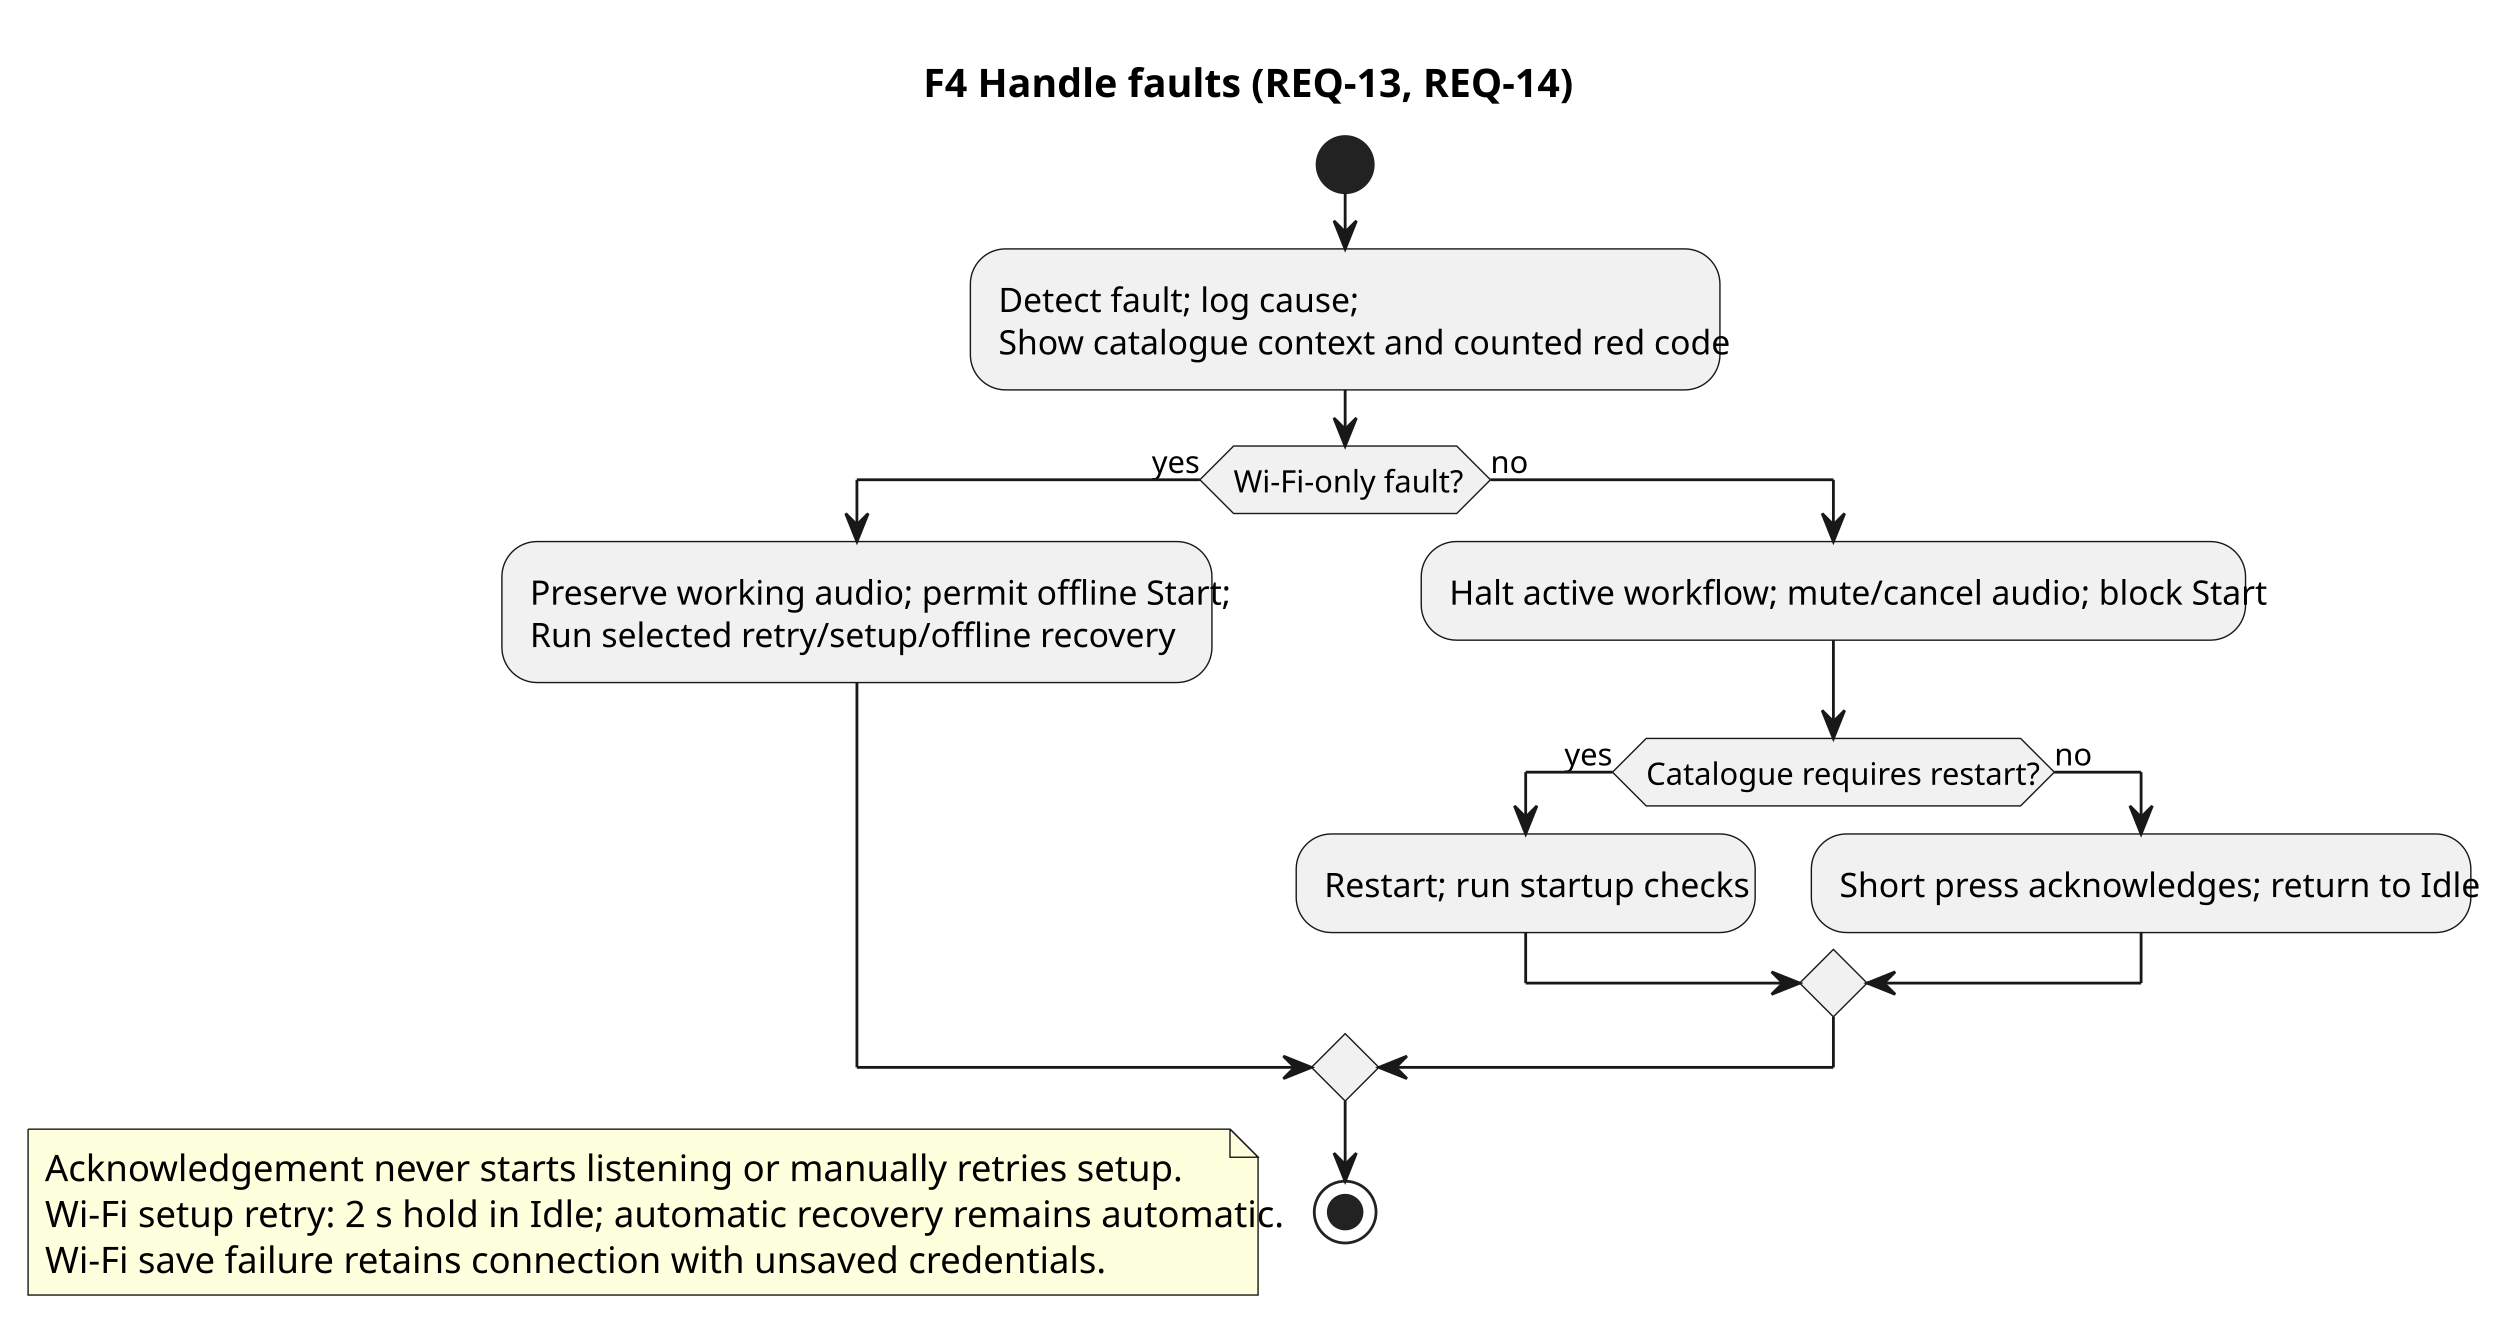
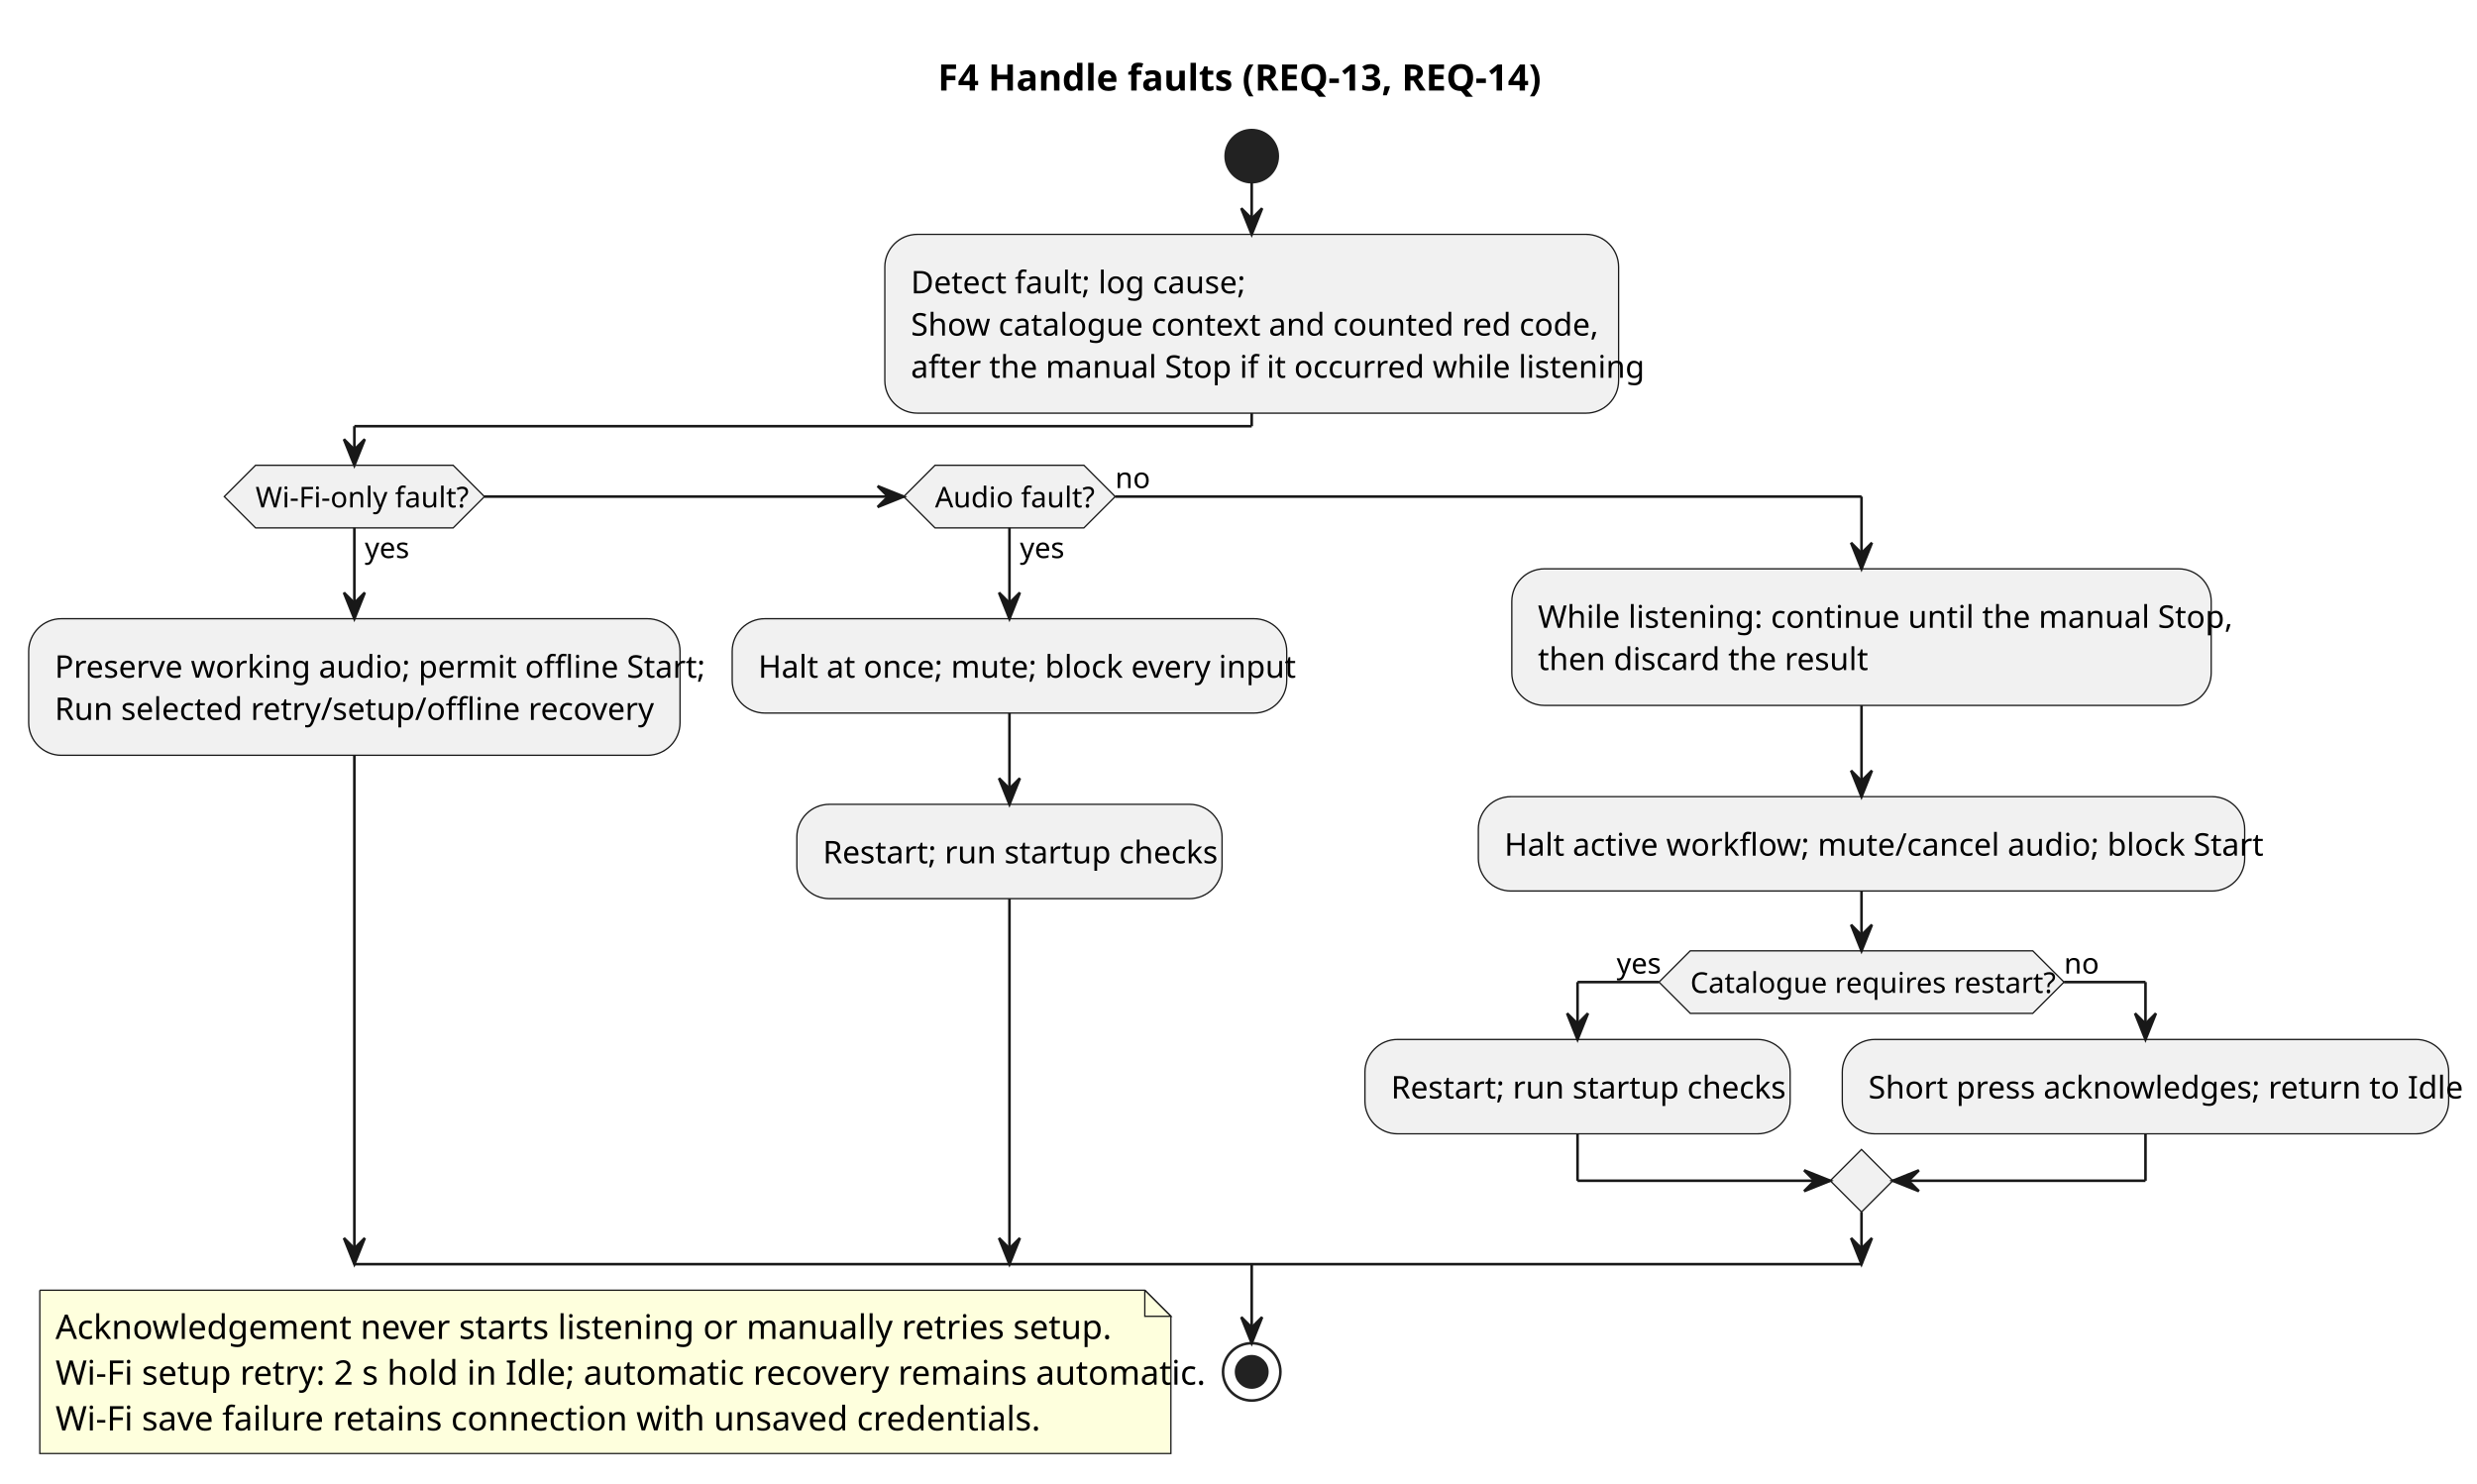
- <svg xmlns="http://www.w3.org/2000/svg" contentStyleType="text/css" data-diagram-type="ACTIVITY" height="473px" preserveAspectRatio="none" style="width:890px;height:473px;background:#FFFFFF;" version="1.1" viewBox="0 0 890 473" width="890px" zoomAndPan="magnify">
+ <svg xmlns="http://www.w3.org/2000/svg" contentStyleType="text/css" data-diagram-type="ACTIVITY" height="569px" preserveAspectRatio="none" style="width:950px;height:569px;background:#FFFFFF;" version="1.1" viewBox="0 0 950 569" width="950px" zoomAndPan="magnify">
  <defs />
  <g>
    <g class="title" data-source-line="3">
-       <text fill="#000000" font-family="sans-serif" font-size="14" font-weight="bold" lengthAdjust="spacing" textLength="230.269" x="328.676" y="34.533">F4 Handle faults (REQ-13, REQ-14)</text>
+       <text fill="#000000" font-family="sans-serif" font-size="14" font-weight="bold" lengthAdjust="spacing" textLength="227.76" x="359.688" y="34.738">F4 Handle faults (REQ-13, REQ-14)</text>
    </g>
-     <ellipse cx="478.876" cy="58.609" fill="#222222" rx="10" ry="10" style="stroke:#222222;stroke-width:1;" />
-     <rect fill="#F1F1F1" height="50.188" rx="12.5" ry="12.5" style="stroke:#181818;stroke-width:0.5;" width="266.844" x="345.454" y="88.609" />
-     <text fill="#000000" font-family="sans-serif" font-size="12" lengthAdjust="spacing" textLength="122.068" x="355.454" y="111.066">Detect fault; log cause;</text>
-     <text fill="#000000" font-family="sans-serif" font-size="12" lengthAdjust="spacing" textLength="246.844" x="355.454" y="126.16">Show catalogue context and counted red code</text>
-     <polygon fill="#F1F1F1" points="439.146,158.797,518.606,158.797,530.606,170.797,518.606,182.797,439.146,182.797,427.146,170.797,439.146,158.797" style="stroke:#181818;stroke-width:0.5;" />
-     <text fill="#000000" font-family="sans-serif" font-size="11" lengthAdjust="spacing" textLength="79.46" x="439.146" y="175.298">Wi-Fi-only fault?</text>
-     <text fill="#000000" font-family="sans-serif" font-size="11" lengthAdjust="spacing" textLength="17.118" x="410.028" y="168.38">yes</text>
-     <text fill="#000000" font-family="sans-serif" font-size="11" lengthAdjust="spacing" textLength="12.235" x="530.606" y="168.38">no</text>
-     <rect fill="#F1F1F1" height="50.188" rx="12.5" ry="12.5" style="stroke:#181818;stroke-width:0.5;" width="252.769" x="178.68" y="192.797" />
-     <text fill="#000000" font-family="sans-serif" font-size="12" lengthAdjust="spacing" textLength="232.769" x="188.68" y="215.254">Preserve working audio; permit offline Start;</text>
-     <text fill="#000000" font-family="sans-serif" font-size="12" lengthAdjust="spacing" textLength="214.769" x="188.68" y="230.348">Run selected retry/setup/offline recovery</text>
-     <rect fill="#F1F1F1" height="35.094" rx="12.5" ry="12.5" style="stroke:#181818;stroke-width:0.5;" width="293.451" x="505.962" y="192.797" />
-     <text fill="#000000" font-family="sans-serif" font-size="12" lengthAdjust="spacing" textLength="273.451" x="515.962" y="215.254">Halt active workflow; mute/cancel audio; block Start</text>
-     <polygon fill="#F1F1F1" points="586.04,262.891,719.335,262.891,731.335,274.891,719.335,286.891,586.04,286.891,574.04,274.891,586.04,262.891" style="stroke:#181818;stroke-width:0.5;" />
-     <text fill="#000000" font-family="sans-serif" font-size="11" lengthAdjust="spacing" textLength="133.294" x="586.04" y="279.392">Catalogue requires restart?</text>
-     <text fill="#000000" font-family="sans-serif" font-size="11" lengthAdjust="spacing" textLength="17.118" x="556.923" y="272.474">yes</text>
-     <text fill="#000000" font-family="sans-serif" font-size="11" lengthAdjust="spacing" textLength="12.235" x="731.335" y="272.474">no</text>
-     <rect fill="#F1F1F1" height="35.094" rx="12.5" ry="12.5" style="stroke:#181818;stroke-width:0.5;" width="163.391" x="461.449" y="296.891" />
-     <text fill="#000000" font-family="sans-serif" font-size="12" lengthAdjust="spacing" textLength="143.391" x="471.449" y="319.348">Restart; run startup checks</text>
-     <rect fill="#F1F1F1" height="35.094" rx="12.5" ry="12.5" style="stroke:#181818;stroke-width:0.5;" width="234.781" x="644.84" y="296.891" />
-     <text fill="#000000" font-family="sans-serif" font-size="12" lengthAdjust="spacing" textLength="214.781" x="654.84" y="319.348">Short press acknowledges; return to Idle</text>
-     <polygon fill="#F1F1F1" points="652.688,337.984,664.688,349.984,652.688,361.984,640.688,349.984,652.688,337.984" style="stroke:#181818;stroke-width:0.5;" />
-     <polygon fill="#F1F1F1" points="478.876,367.984,490.876,379.984,478.876,391.984,466.876,379.984,478.876,367.984" style="stroke:#181818;stroke-width:0.5;" />
-     <path d="M10,401.984 L10,461.039 L447.876,461.039 L447.876,411.984 L437.876,401.984 L10,401.984" fill="#FEFFDD" style="stroke:#181818;stroke-width:0.5;" />
-     <path d="M437.876,401.984 L437.876,411.984 L447.876,411.984 L437.876,401.984" fill="#FEFFDD" style="stroke:#181818;stroke-width:0.5;" />
-     <text fill="#000000" font-family="sans-serif" font-size="13" lengthAdjust="spacing" textLength="378.625" x="16" y="420.479">Acknowledgement never starts listening or manually retries setup.</text>
-     <text fill="#000000" font-family="sans-serif" font-size="13" lengthAdjust="spacing" textLength="416.876" x="16" y="436.831">Wi-Fi setup retry: 2 s hold in Idle; automatic recovery remains automatic.</text>
-     <text fill="#000000" font-family="sans-serif" font-size="13" lengthAdjust="spacing" textLength="359.112" x="16" y="453.183">Wi-Fi save failure retains connection with unsaved credentials.</text>
-     <ellipse cx="478.876" cy="431.512" fill="none" rx="11" ry="11" style="stroke:#222222;stroke-width:1;" />
-     <ellipse cx="478.876" cy="431.512" fill="#222222" rx="6" ry="6" style="stroke:#222222;stroke-width:1;" />
-     <line style="stroke:#181818;stroke-width:1;" x1="478.876" x2="478.876" y1="68.609" y2="88.609" />
-     <polygon fill="#181818" points="474.876,78.609,478.876,88.609,482.876,78.609,478.876,82.609" style="stroke:#181818;stroke-width:1;" />
-     <line style="stroke:#181818;stroke-width:1;" x1="574.04" x2="543.144" y1="274.891" y2="274.891" />
-     <line style="stroke:#181818;stroke-width:1;" x1="543.144" x2="543.144" y1="274.891" y2="296.891" />
-     <polygon fill="#181818" points="539.144,286.891,543.144,296.891,547.144,286.891,543.144,290.891" style="stroke:#181818;stroke-width:1;" />
-     <line style="stroke:#181818;stroke-width:1;" x1="731.335" x2="762.231" y1="274.891" y2="274.891" />
-     <line style="stroke:#181818;stroke-width:1;" x1="762.231" x2="762.231" y1="274.891" y2="296.891" />
-     <polygon fill="#181818" points="758.231,286.891,762.231,296.891,766.231,286.891,762.231,290.891" style="stroke:#181818;stroke-width:1;" />
-     <line style="stroke:#181818;stroke-width:1;" x1="543.144" x2="543.144" y1="331.984" y2="349.984" />
-     <line style="stroke:#181818;stroke-width:1;" x1="543.144" x2="640.688" y1="349.984" y2="349.984" />
-     <polygon fill="#181818" points="630.688,345.984,640.688,349.984,630.688,353.984,634.688,349.984" style="stroke:#181818;stroke-width:1;" />
-     <line style="stroke:#181818;stroke-width:1;" x1="762.231" x2="762.231" y1="331.984" y2="349.984" />
-     <line style="stroke:#181818;stroke-width:1;" x1="762.231" x2="664.688" y1="349.984" y2="349.984" />
-     <polygon fill="#181818" points="674.688,345.984,664.688,349.984,674.688,353.984,670.688,349.984" style="stroke:#181818;stroke-width:1;" />
-     <line style="stroke:#181818;stroke-width:1;" x1="652.688" x2="652.688" y1="227.891" y2="262.891" />
-     <polygon fill="#181818" points="648.688,252.891,652.688,262.891,656.688,252.891,652.688,256.891" style="stroke:#181818;stroke-width:1;" />
-     <line style="stroke:#181818;stroke-width:1;" x1="427.146" x2="305.065" y1="170.797" y2="170.797" />
-     <line style="stroke:#181818;stroke-width:1;" x1="305.065" x2="305.065" y1="170.797" y2="192.797" />
-     <polygon fill="#181818" points="301.065,182.797,305.065,192.797,309.065,182.797,305.065,186.797" style="stroke:#181818;stroke-width:1;" />
-     <line style="stroke:#181818;stroke-width:1;" x1="530.606" x2="652.688" y1="170.797" y2="170.797" />
-     <line style="stroke:#181818;stroke-width:1;" x1="652.688" x2="652.688" y1="170.797" y2="192.797" />
-     <polygon fill="#181818" points="648.688,182.797,652.688,192.797,656.688,182.797,652.688,186.797" style="stroke:#181818;stroke-width:1;" />
-     <line style="stroke:#181818;stroke-width:1;" x1="305.065" x2="305.065" y1="242.984" y2="379.984" />
-     <line style="stroke:#181818;stroke-width:1;" x1="305.065" x2="466.876" y1="379.984" y2="379.984" />
-     <polygon fill="#181818" points="456.876,375.984,466.876,379.984,456.876,383.984,460.876,379.984" style="stroke:#181818;stroke-width:1;" />
-     <line style="stroke:#181818;stroke-width:1;" x1="652.688" x2="652.688" y1="361.984" y2="379.984" />
-     <line style="stroke:#181818;stroke-width:1;" x1="652.688" x2="490.876" y1="379.984" y2="379.984" />
-     <polygon fill="#181818" points="500.876,375.984,490.876,379.984,500.876,383.984,496.876,379.984" style="stroke:#181818;stroke-width:1;" />
-     <line style="stroke:#181818;stroke-width:1;" x1="478.876" x2="478.876" y1="138.797" y2="158.797" />
-     <polygon fill="#181818" points="474.876,148.797,478.876,158.797,482.876,148.797,478.876,152.797" style="stroke:#181818;stroke-width:1;" />
-     <line style="stroke:#181818;stroke-width:1;" x1="478.876" x2="478.876" y1="391.984" y2="420.512" />
-     <polygon fill="#181818" points="474.876,410.512,478.876,420.512,482.876,410.512,478.876,414.512" style="stroke:#181818;stroke-width:1;" />
+     <ellipse cx="480.068" cy="59.895" fill="#222222" rx="10" ry="10" style="stroke:#222222;stroke-width:1;" />
+     <rect fill="#F1F1F1" height="68.586" rx="12.5" ry="12.5" style="stroke:#181818;stroke-width:0.5;" width="281.422" x="339.357" y="89.894" />
+     <text fill="#000000" font-family="sans-serif" font-size="12" lengthAdjust="spacing" textLength="122.227" x="349.357" y="112.527">Detect fault; log cause;</text>
+     <text fill="#000000" font-family="sans-serif" font-size="12" lengthAdjust="spacing" textLength="245.625" x="349.357" y="128.723">Show catalogue context and counted red code,</text>
+     <text fill="#000000" font-family="sans-serif" font-size="12" lengthAdjust="spacing" textLength="261.422" x="349.357" y="144.918">after the manual Stop if it occurred while listening</text>
+     <polygon fill="#F1F1F1" points="98.015,178.481,173.801,178.481,185.801,190.481,173.801,202.481,98.015,202.481,86.015,190.481,98.015,178.481" style="stroke:#181818;stroke-width:0.5;" />
+     <text fill="#000000" font-family="sans-serif" font-size="11" lengthAdjust="spacing" textLength="16.264" x="139.908" y="214.06">yes</text>
+     <text fill="#000000" font-family="sans-serif" font-size="11" lengthAdjust="spacing" textLength="75.786" x="98.015" y="194.638">Wi-Fi-only fault?</text>
+     <rect fill="#F1F1F1" height="52.391" rx="12.5" ry="12.5" style="stroke:#181818;stroke-width:0.5;" width="249.816" x="11" y="237.326" />
+     <text fill="#000000" font-family="sans-serif" font-size="12" lengthAdjust="spacing" textLength="229.816" x="21" y="259.959">Preserve working audio; permit offline Start;</text>
+     <text fill="#000000" font-family="sans-serif" font-size="12" lengthAdjust="spacing" textLength="216.152" x="21" y="276.154">Run selected retry/setup/offline recovery</text>
+     <polygon fill="#F1F1F1" points="358.603,178.481,415.709,178.481,427.709,190.481,415.709,202.481,358.603,202.481,346.603,190.481,358.603,178.481" style="stroke:#181818;stroke-width:0.5;" />
+     <text fill="#000000" font-family="sans-serif" font-size="11" lengthAdjust="spacing" textLength="16.264" x="391.156" y="214.06">yes</text>
+     <text fill="#000000" font-family="sans-serif" font-size="11" lengthAdjust="spacing" textLength="57.105" x="358.603" y="194.638">Audio fault?</text>
+     <text fill="#000000" font-family="sans-serif" font-size="11" lengthAdjust="spacing" textLength="11.859" x="427.709" y="187.215">no</text>
+     <rect fill="#F1F1F1" height="36.195" rx="12.5" ry="12.5" style="stroke:#181818;stroke-width:0.5;" width="212.68" x="280.816" y="237.326" />
+     <text fill="#000000" font-family="sans-serif" font-size="12" lengthAdjust="spacing" textLength="192.68" x="290.816" y="259.959">Halt at once; mute; block every input</text>
+     <rect fill="#F1F1F1" height="36.195" rx="12.5" ry="12.5" style="stroke:#181818;stroke-width:0.5;" width="163.074" x="305.619" y="308.522" />
+     <text fill="#000000" font-family="sans-serif" font-size="12" lengthAdjust="spacing" textLength="143.074" x="315.619" y="331.154">Restart; run startup checks</text>
+     <rect fill="#F1F1F1" height="52.391" rx="12.5" ry="12.5" style="stroke:#181818;stroke-width:0.5;" width="268.238" x="579.824" y="218.192" />
+     <text fill="#000000" font-family="sans-serif" font-size="12" lengthAdjust="spacing" textLength="248.238" x="589.824" y="240.825">While listening: continue until the manual Stop,</text>
+     <text fill="#000000" font-family="sans-serif" font-size="12" lengthAdjust="spacing" textLength="118.606" x="589.824" y="257.02">then discard the result</text>
+     <rect fill="#F1F1F1" height="36.195" rx="12.5" ry="12.5" style="stroke:#181818;stroke-width:0.5;" width="293.914" x="566.986" y="305.582" />
+     <text fill="#000000" font-family="sans-serif" font-size="12" lengthAdjust="spacing" textLength="273.914" x="576.986" y="328.215">Halt active workflow; mute/cancel audio; block Start</text>
+     <polygon fill="#F1F1F1" points="648.271,364.717,779.616,364.717,791.616,376.717,779.616,388.717,648.271,388.717,636.271,376.717,648.271,364.717" style="stroke:#181818;stroke-width:0.5;" />
+     <text fill="#000000" font-family="sans-serif" font-size="11" lengthAdjust="spacing" textLength="131.345" x="648.271" y="380.874">Catalogue requires restart?</text>
+     <text fill="#000000" font-family="sans-serif" font-size="11" lengthAdjust="spacing" textLength="16.264" x="620.007" y="373.451">yes</text>
+     <text fill="#000000" font-family="sans-serif" font-size="11" lengthAdjust="spacing" textLength="11.859" x="791.616" y="373.451">no</text>
+     <rect fill="#F1F1F1" height="36.195" rx="12.5" ry="12.5" style="stroke:#181818;stroke-width:0.5;" width="163.074" x="523.496" y="398.717" />
+     <text fill="#000000" font-family="sans-serif" font-size="12" lengthAdjust="spacing" textLength="143.074" x="533.496" y="421.35">Restart; run startup checks</text>
+     <rect fill="#F1F1F1" height="36.195" rx="12.5" ry="12.5" style="stroke:#181818;stroke-width:0.5;" width="232.566" x="706.57" y="398.717" />
+     <text fill="#000000" font-family="sans-serif" font-size="12" lengthAdjust="spacing" textLength="212.566" x="716.57" y="421.35">Short press acknowledges; return to Idle</text>
+     <polygon fill="#F1F1F1" points="713.943,440.912,725.943,452.912,713.943,464.912,701.943,452.912,713.943,440.912" style="stroke:#181818;stroke-width:0.5;" />
+     <path d="M15.268,494.912 L15.268,557.547 L449.068,557.547 L449.068,504.912 L439.068,494.912 L15.268,494.912" fill="#FEFFDD" style="stroke:#181818;stroke-width:0.5;" />
+     <path d="M439.068,494.912 L439.068,504.912 L449.068,504.912 L439.068,494.912" fill="#FEFFDD" style="stroke:#181818;stroke-width:0.5;" />
+     <text fill="#000000" font-family="sans-serif" font-size="13" lengthAdjust="spacing" textLength="374.626" x="21.268" y="513.598">Acknowledgement never starts listening or manually retries setup.</text>
+     <text fill="#000000" font-family="sans-serif" font-size="13" lengthAdjust="spacing" textLength="412.801" x="21.268" y="531.143">Wi-Fi setup retry: 2 s hold in Idle; automatic recovery remains automatic.</text>
+     <text fill="#000000" font-family="sans-serif" font-size="13" lengthAdjust="spacing" textLength="353.818" x="21.268" y="548.688">Wi-Fi save failure retains connection with unsaved credentials.</text>
+     <ellipse cx="480.068" cy="526.23" fill="none" rx="11" ry="11" style="stroke:#222222;stroke-width:1;" />
+     <ellipse cx="480.068" cy="526.23" fill="#222222" rx="6" ry="6" style="stroke:#222222;stroke-width:1;" />
+     <line style="stroke:#181818;stroke-width:1;" x1="480.068" x2="480.068" y1="69.894" y2="89.894" />
+     <polygon fill="#181818" points="476.068,79.894,480.068,89.894,484.068,79.894,480.068,83.894" style="stroke:#181818;stroke-width:1;" />
+     <line style="stroke:#181818;stroke-width:1;" x1="387.156" x2="387.156" y1="273.522" y2="308.522" />
+     <polygon fill="#181818" points="383.156,298.522,387.156,308.522,391.156,298.522,387.156,302.522" style="stroke:#181818;stroke-width:1;" />
+     <line style="stroke:#181818;stroke-width:1;" x1="713.943" x2="713.943" y1="270.582" y2="305.582" />
+     <polygon fill="#181818" points="709.943,295.582,713.943,305.582,717.943,295.582,713.943,299.582" style="stroke:#181818;stroke-width:1;" />
+     <line style="stroke:#181818;stroke-width:1;" x1="636.271" x2="605.033" y1="376.717" y2="376.717" />
+     <line style="stroke:#181818;stroke-width:1;" x1="605.033" x2="605.033" y1="376.717" y2="398.717" />
+     <polygon fill="#181818" points="601.033,388.717,605.033,398.717,609.033,388.717,605.033,392.717" style="stroke:#181818;stroke-width:1;" />
+     <line style="stroke:#181818;stroke-width:1;" x1="791.616" x2="822.854" y1="376.717" y2="376.717" />
+     <line style="stroke:#181818;stroke-width:1;" x1="822.854" x2="822.854" y1="376.717" y2="398.717" />
+     <polygon fill="#181818" points="818.854,388.717,822.854,398.717,826.854,388.717,822.854,392.717" style="stroke:#181818;stroke-width:1;" />
+     <line style="stroke:#181818;stroke-width:1;" x1="605.033" x2="605.033" y1="434.912" y2="452.912" />
+     <line style="stroke:#181818;stroke-width:1;" x1="605.033" x2="701.943" y1="452.912" y2="452.912" />
+     <polygon fill="#181818" points="691.943,448.912,701.943,452.912,691.943,456.912,695.943,452.912" style="stroke:#181818;stroke-width:1;" />
+     <line style="stroke:#181818;stroke-width:1;" x1="822.854" x2="822.854" y1="434.912" y2="452.912" />
+     <line style="stroke:#181818;stroke-width:1;" x1="822.854" x2="725.943" y1="452.912" y2="452.912" />
+     <polygon fill="#181818" points="735.943,448.912,725.943,452.912,735.943,456.912,731.943,452.912" style="stroke:#181818;stroke-width:1;" />
+     <line style="stroke:#181818;stroke-width:1;" x1="713.943" x2="713.943" y1="341.778" y2="364.717" />
+     <polygon fill="#181818" points="709.943,354.717,713.943,364.717,717.943,354.717,713.943,358.717" style="stroke:#181818;stroke-width:1;" />
+     <line style="stroke:#181818;stroke-width:1;" x1="135.908" x2="135.908" y1="202.481" y2="237.326" />
+     <polygon fill="#181818" points="131.908,227.326,135.908,237.326,139.908,227.326,135.908,231.326" style="stroke:#181818;stroke-width:1;" />
+     <line style="stroke:#181818;stroke-width:1;" x1="135.908" x2="135.908" y1="289.717" y2="484.912" />
+     <polygon fill="#181818" points="131.908,474.912,135.908,484.912,139.908,474.912,135.908,478.912" style="stroke:#181818;stroke-width:1;" />
+     <line style="stroke:#181818;stroke-width:1;" x1="387.156" x2="387.156" y1="202.481" y2="237.326" />
+     <polygon fill="#181818" points="383.156,227.326,387.156,237.326,391.156,227.326,387.156,231.326" style="stroke:#181818;stroke-width:1;" />
+     <line style="stroke:#181818;stroke-width:1;" x1="387.156" x2="387.156" y1="344.717" y2="484.912" />
+     <polygon fill="#181818" points="383.156,474.912,387.156,484.912,391.156,474.912,387.156,478.912" style="stroke:#181818;stroke-width:1;" />
+     <line style="stroke:#181818;stroke-width:1;" x1="185.801" x2="346.603" y1="190.481" y2="190.481" />
+     <polygon fill="#181818" points="336.603,186.481,346.603,190.481,336.603,194.481,340.603,190.481" style="stroke:#181818;stroke-width:1;" />
+     <line style="stroke:#181818;stroke-width:1;" x1="480.068" x2="480.068" y1="158.481" y2="163.481" />
+     <line style="stroke:#181818;stroke-width:1;" x1="480.068" x2="135.908" y1="163.481" y2="163.481" />
+     <line style="stroke:#181818;stroke-width:1;" x1="135.908" x2="135.908" y1="163.481" y2="178.481" />
+     <polygon fill="#181818" points="131.908,168.481,135.908,178.481,139.908,168.481,135.908,172.481" style="stroke:#181818;stroke-width:1;" />
+     <line style="stroke:#181818;stroke-width:1;" x1="427.709" x2="713.943" y1="190.481" y2="190.481" />
+     <line style="stroke:#181818;stroke-width:1;" x1="713.943" x2="713.943" y1="190.481" y2="218.192" />
+     <polygon fill="#181818" points="709.943,208.192,713.943,218.192,717.943,208.192,713.943,212.192" style="stroke:#181818;stroke-width:1;" />
+     <line style="stroke:#181818;stroke-width:1;" x1="713.943" x2="713.943" y1="464.912" y2="484.912" />
+     <polygon fill="#181818" points="709.943,474.912,713.943,484.912,717.943,474.912,713.943,478.912" style="stroke:#181818;stroke-width:1;" />
+     <line style="stroke:#181818;stroke-width:1;" x1="135.908" x2="713.943" y1="484.912" y2="484.912" />
+     <line style="stroke:#181818;stroke-width:1;" x1="480.068" x2="480.068" y1="484.912" y2="515.23" />
+     <polygon fill="#181818" points="476.068,505.229,480.068,515.23,484.068,505.229,480.068,509.229" style="stroke:#181818;stroke-width:1;" />
  </g>
</svg>
